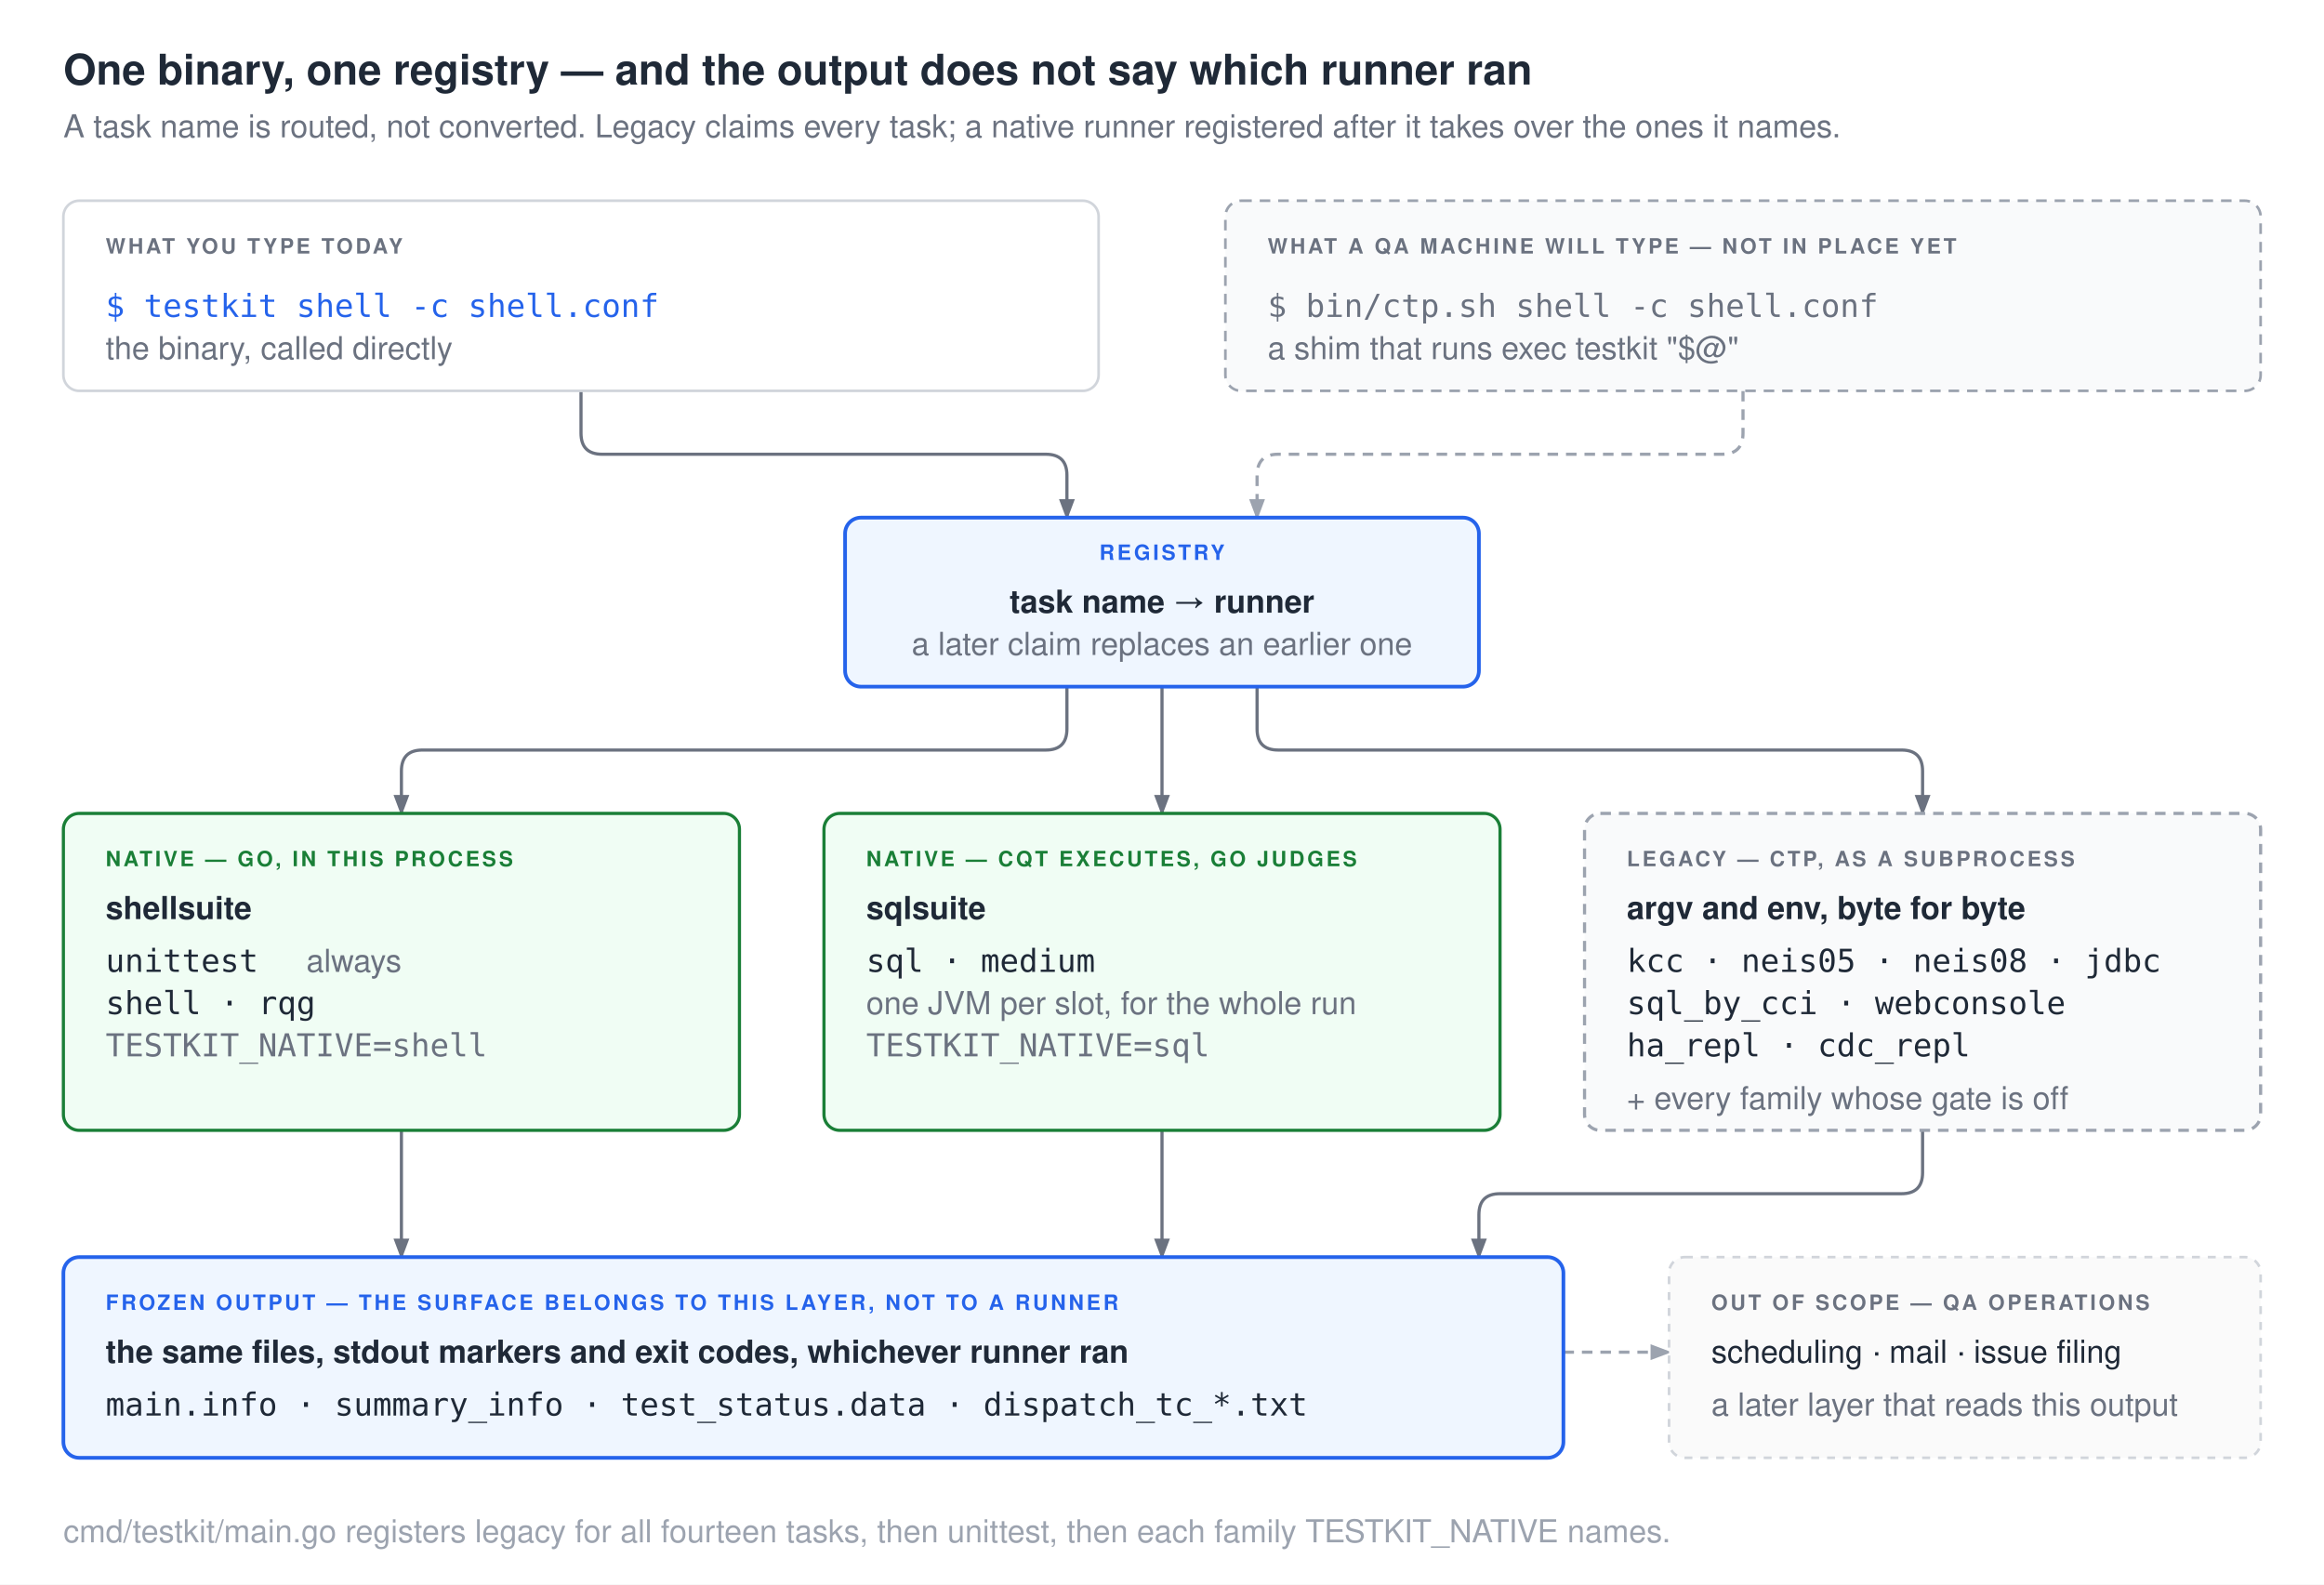
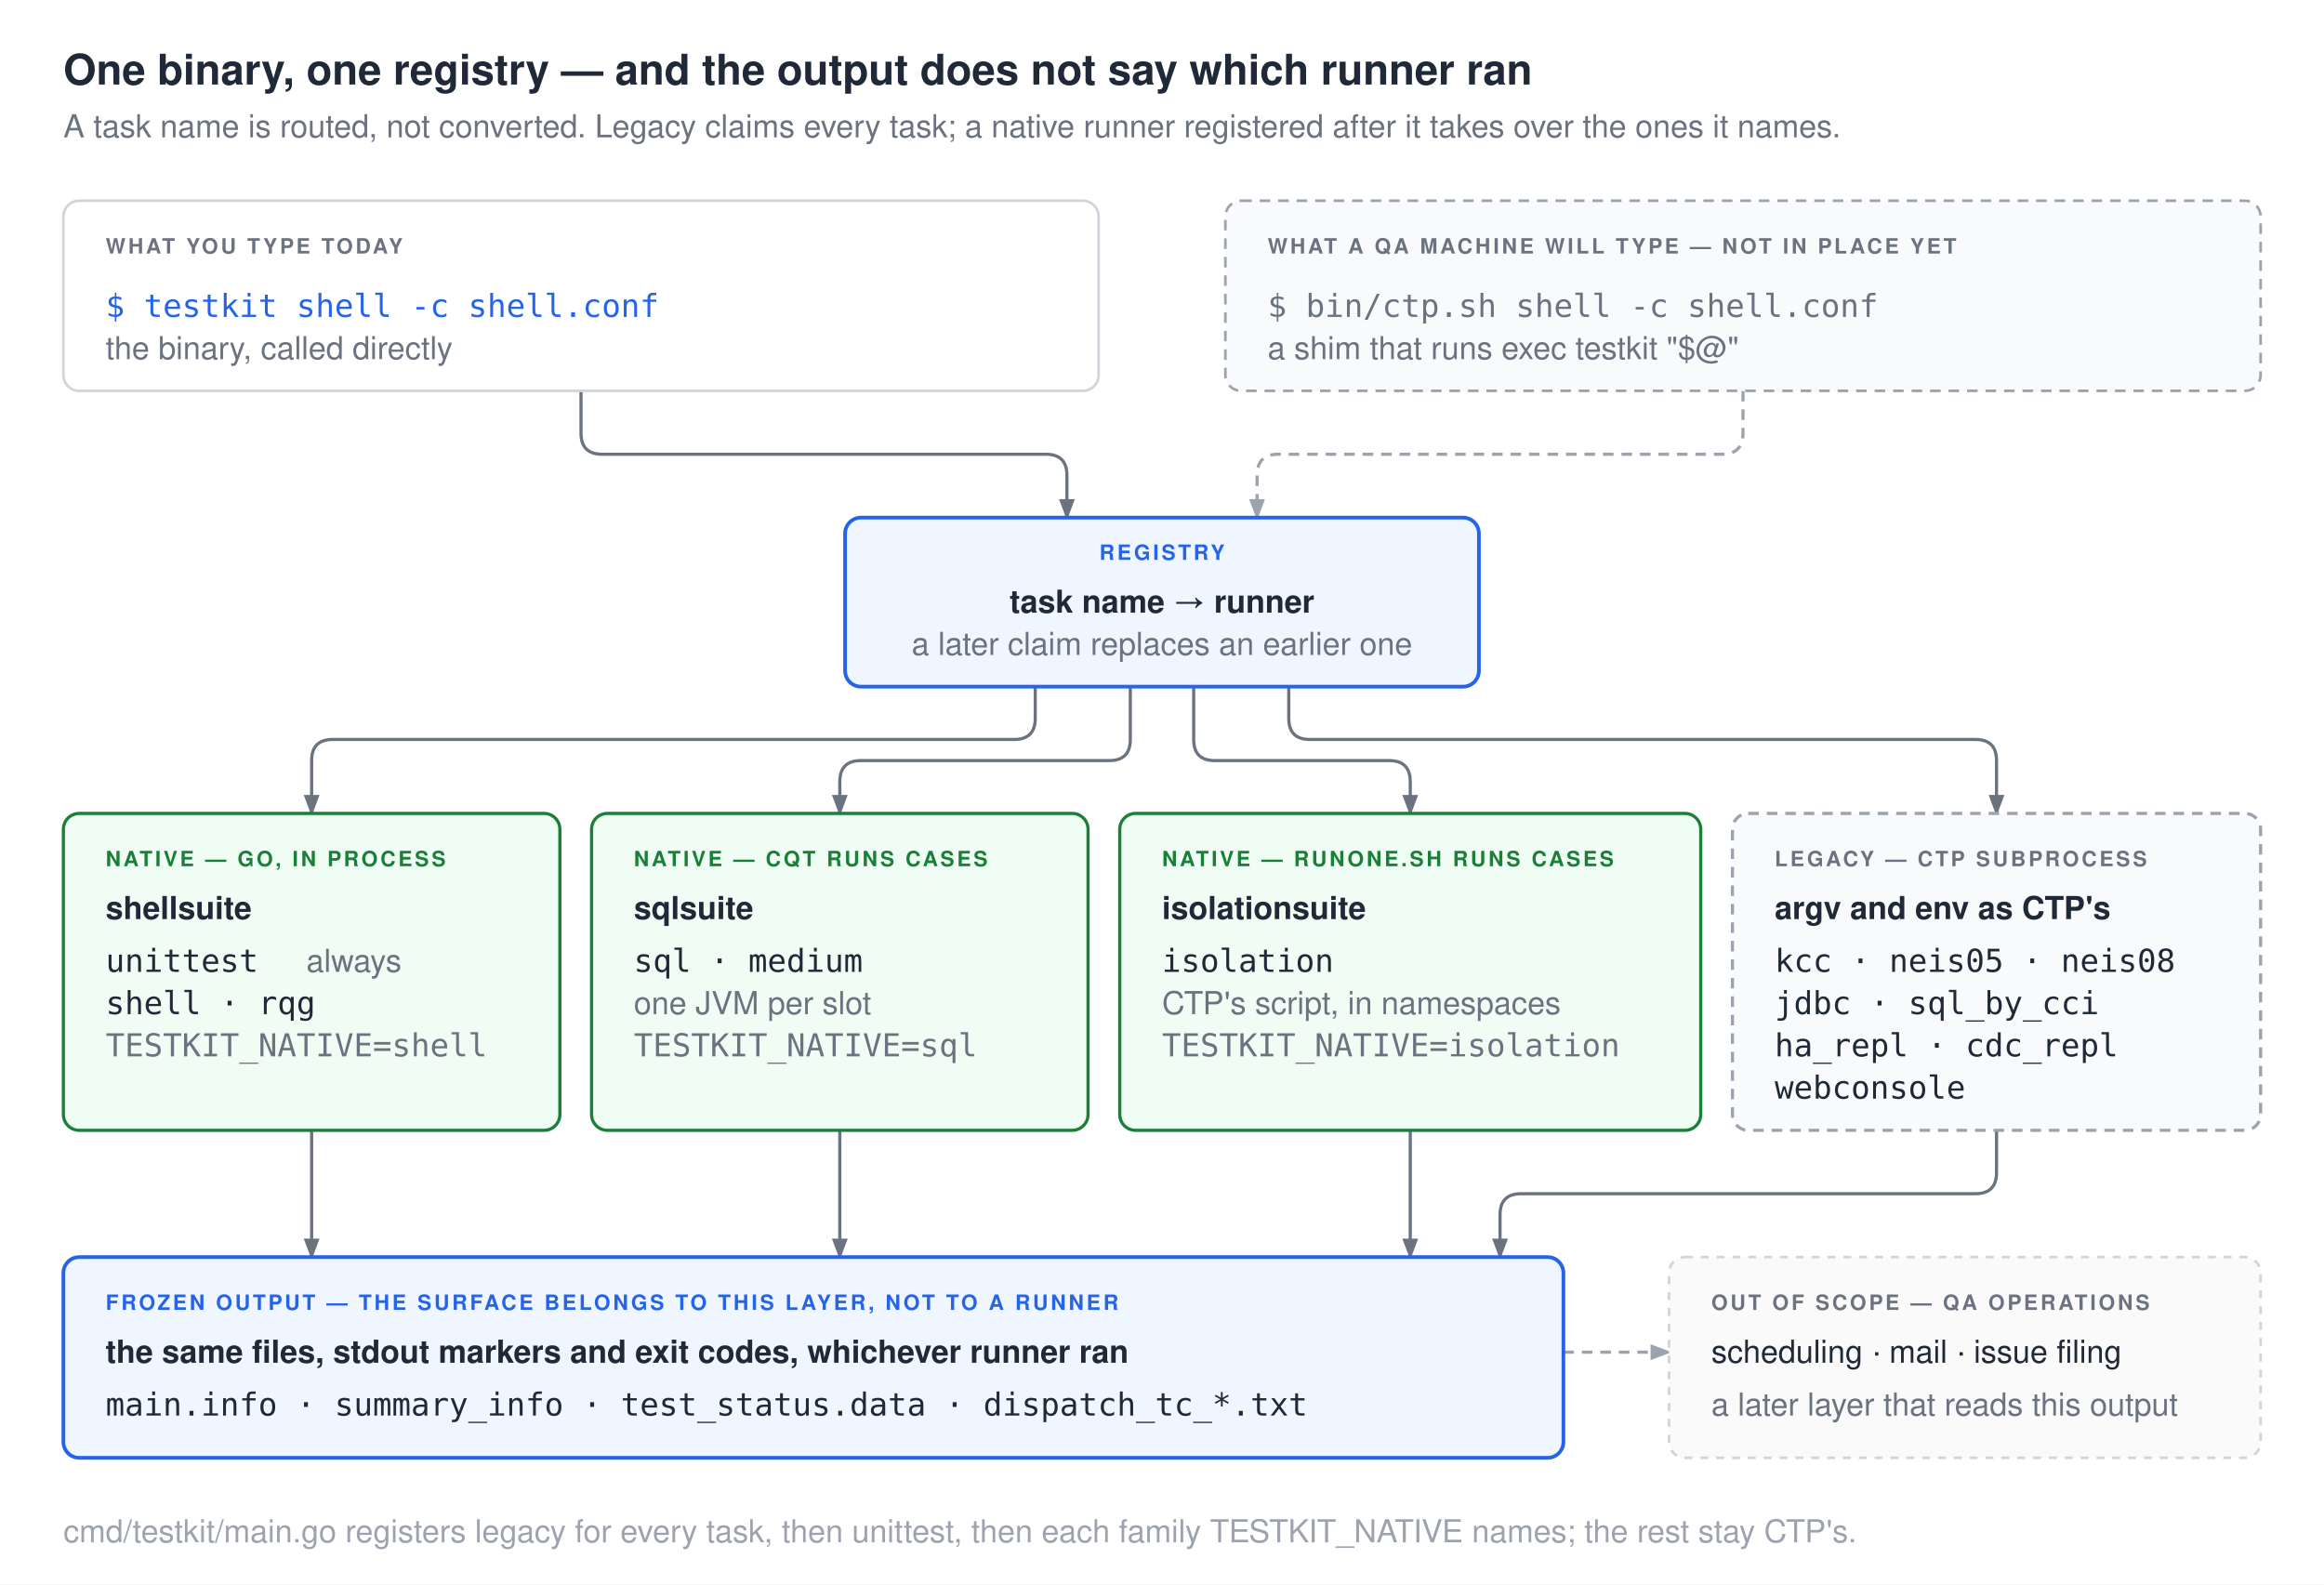
<svg xmlns="http://www.w3.org/2000/svg" viewBox="0 0 880 600" width="880" height="600" font-family="Helvetica, Arial, sans-serif" role="img" aria-labelledby="dispatch-title dispatch-desc">
  <style>
  .ttl{font-size:16px;font-weight:700;fill:#1f2937}
  .sub{font-size:12px;fill:#6b7280}
  .eye{font-size:8px;font-weight:700;fill:#6b7280;letter-spacing:1px}
  .eye-g{font-size:8px;font-weight:700;fill:#1a7f37;letter-spacing:1px}
  .eye-b{font-size:8px;font-weight:700;fill:#2563eb;letter-spacing:1px}
  .name{font-size:12px;font-weight:700;fill:#1f2937}
  .d{font-size:12px;fill:#6b7280}
  .dk{font-size:12px;fill:#1f2937}
  .m{font-size:12px;fill:#1f2937;font-family:"SFMono-Regular",Menlo,Consolas,monospace}
  .mb{font-size:12px;fill:#2563eb;font-family:"SFMono-Regular",Menlo,Consolas,monospace}
  .mm{font-size:12px;fill:#6b7280;font-family:"SFMono-Regular",Menlo,Consolas,monospace}
  .note{font-size:12px;fill:#9ca3af}
  .wire{fill:none;stroke:#6b7280;stroke-width:1.2}
  .wire-d{fill:none;stroke:#9ca3af;stroke-width:1.2;stroke-dasharray:4 3}
</style>
  <defs>
    <marker id="dispatch-arrow" markerUnits="userSpaceOnUse" markerWidth="8" markerHeight="6" refX="7" refY="3" orient="auto">
      <polygon points="0 0, 8 3, 0 6" fill="#6b7280" />
    </marker>
    <marker id="dispatch-arrow-soft" markerUnits="userSpaceOnUse" markerWidth="8" markerHeight="6" refX="7" refY="3" orient="auto">
      <polygon points="0 0, 8 3, 0 6" fill="#9ca3af" />
    </marker>
  </defs>
  <rect x="0" y="0" width="880" height="600" fill="#ffffff" />
  <text class="ttl" x="24" y="32">One binary, one registry — and the output does not say which runner ran</text>
  <text class="sub" x="24" y="52">A task name is routed, not converted. Legacy claims every task; a native runner registered after it takes over the ones it names.</text>
  <path class="wire" d="M220,148 V164 Q220,172 228,172 H396 Q404,172 404,180 V196" marker-end="url(#dispatch-arrow)" />
  <path class="wire-d" d="M660,148 V164 Q660,172 652,172 H484 Q476,172 476,180 V196" marker-end="url(#dispatch-arrow-soft)" />
-   <path class="wire" d="M404,260 V276 Q404,284 396,284 H160 Q152,284 152,292 V308" marker-end="url(#dispatch-arrow)" />
-   <path class="wire" d="M440,260 V308" marker-end="url(#dispatch-arrow)" />
-   <path class="wire" d="M476,260 V276 Q476,284 484,284 H720 Q728,284 728,292 V308" marker-end="url(#dispatch-arrow)" />
-   <path class="wire" d="M152,428 V476" marker-end="url(#dispatch-arrow)" />
-   <path class="wire" d="M440,428 V476" marker-end="url(#dispatch-arrow)" />
-   <path class="wire" d="M728,428 V444 Q728,452 720,452 H568 Q560,452 560,460 V476" marker-end="url(#dispatch-arrow)" />
+   <path class="wire" d="M392,260 V272 Q392,280 384,280 H126 Q118,280 118,288 V308" marker-end="url(#dispatch-arrow)" />
+   <path class="wire" d="M428,260 V280 Q428,288 420,288 H326 Q318,288 318,296 V308" marker-end="url(#dispatch-arrow)" />
+   <path class="wire" d="M452,260 V280 Q452,288 460,288 H526 Q534,288 534,296 V308" marker-end="url(#dispatch-arrow)" />
+   <path class="wire" d="M488,260 V272 Q488,280 496,280 H748 Q756,280 756,288 V308" marker-end="url(#dispatch-arrow)" />
+   <path class="wire" d="M118,428 V476" marker-end="url(#dispatch-arrow)" />
+   <path class="wire" d="M318,428 V476" marker-end="url(#dispatch-arrow)" />
+   <path class="wire" d="M534,428 V476" marker-end="url(#dispatch-arrow)" />
+   <path class="wire" d="M756,428 V444 Q756,452 748,452 H576 Q568,452 568,460 V476" marker-end="url(#dispatch-arrow)" />
  <path class="wire-d" d="M592,512 H632" marker-end="url(#dispatch-arrow-soft)" />
  <rect x="24" y="76" width="392" height="72" rx="6" fill="#ffffff" stroke="#d1d5db" stroke-width="1" />
  <text class="eye" x="40" y="96">WHAT YOU TYPE TODAY</text>
  <text class="mb" x="40" y="120">$ testkit shell -c shell.conf</text>
  <text class="d" x="40" y="136">the binary, called directly</text>
  <rect x="464" y="76" width="392" height="72" rx="6" fill="#f9fafb" stroke="#9ca3af" stroke-width="1" stroke-dasharray="4 3" />
  <text class="eye" x="480" y="96">WHAT A QA MACHINE WILL TYPE — NOT IN PLACE YET</text>
  <text class="mm" x="480" y="120">$ bin/ctp.sh shell -c shell.conf</text>
  <text class="d" x="480" y="136">a shim that runs exec testkit "$@"</text>
  <rect x="320" y="196" width="240" height="64" rx="6" fill="#eff6ff" stroke="#2563eb" stroke-width="1.4" />
  <text class="eye-b" x="440" y="212" text-anchor="middle">REGISTRY</text>
  <text class="name" x="440" y="232" text-anchor="middle">task name → runner</text>
  <text class="d" x="440" y="248" text-anchor="middle">a later claim replaces an earlier one</text>
-   <rect x="24" y="308" width="256" height="120" rx="6" fill="#f0fdf4" stroke="#1a7f37" stroke-width="1.2" />
-   <text class="eye-g" x="40" y="328">NATIVE — GO, IN THIS PROCESS</text>
+   <rect x="24" y="308" width="188" height="120" rx="6" fill="#f0fdf4" stroke="#1a7f37" stroke-width="1.2" />
+   <text class="eye-g" x="40" y="328">NATIVE — GO, IN PROCESS</text>
  <text class="name" x="40" y="348">shellsuite</text>
  <text class="m" x="40" y="368">unittest</text>
  <text class="d" x="116" y="368">always</text>
  <text class="m" x="40" y="384">shell · rqg</text>
  <text class="mm" x="40" y="400">TESTKIT_NATIVE=shell</text>
-   <rect x="312" y="308" width="256" height="120" rx="6" fill="#f0fdf4" stroke="#1a7f37" stroke-width="1.2" />
-   <text class="eye-g" x="328" y="328">NATIVE — CQT EXECUTES, GO JUDGES</text>
-   <text class="name" x="328" y="348">sqlsuite</text>
-   <text class="m" x="328" y="368">sql · medium</text>
-   <text class="d" x="328" y="384">one JVM per slot, for the whole run</text>
-   <text class="mm" x="328" y="400">TESTKIT_NATIVE=sql</text>
-   <rect x="600" y="308" width="256" height="120" rx="6" fill="#f9fafb" stroke="#9ca3af" stroke-width="1.2" stroke-dasharray="4 3" />
-   <text class="eye" x="616" y="328">LEGACY — CTP, AS A SUBPROCESS</text>
-   <text class="name" x="616" y="348">argv and env, byte for byte</text>
-   <text class="m" x="616" y="368">kcc · neis05 · neis08 · jdbc</text>
-   <text class="m" x="616" y="384">sql_by_cci · webconsole</text>
-   <text class="m" x="616" y="400">ha_repl · cdc_repl</text>
-   <text class="d" x="616" y="420">+ every family whose gate is off</text>
+   <rect x="224" y="308" width="188" height="120" rx="6" fill="#f0fdf4" stroke="#1a7f37" stroke-width="1.2" />
+   <text class="eye-g" x="240" y="328">NATIVE — CQT RUNS CASES</text>
+   <text class="name" x="240" y="348">sqlsuite</text>
+   <text class="m" x="240" y="368">sql · medium</text>
+   <text class="d" x="240" y="384">one JVM per slot</text>
+   <text class="mm" x="240" y="400">TESTKIT_NATIVE=sql</text>
+   <rect x="424" y="308" width="220" height="120" rx="6" fill="#f0fdf4" stroke="#1a7f37" stroke-width="1.2" />
+   <text class="eye-g" x="440" y="328">NATIVE — RUNONE.SH RUNS CASES</text>
+   <text class="name" x="440" y="348">isolationsuite</text>
+   <text class="m" x="440" y="368">isolation</text>
+   <text class="d" x="440" y="384">CTP's script, in namespaces</text>
+   <text class="mm" x="440" y="400">TESTKIT_NATIVE=isolation</text>
+   <rect x="656" y="308" width="200" height="120" rx="6" fill="#f9fafb" stroke="#9ca3af" stroke-width="1.2" stroke-dasharray="4 3" />
+   <text class="eye" x="672" y="328">LEGACY — CTP SUBPROCESS</text>
+   <text class="name" x="672" y="348">argv and env as CTP's</text>
+   <text class="m" x="672" y="368">kcc · neis05 · neis08</text>
+   <text class="m" x="672" y="384">jdbc · sql_by_cci</text>
+   <text class="m" x="672" y="400">ha_repl · cdc_repl</text>
+   <text class="m" x="672" y="416">webconsole</text>
  <rect x="24" y="476" width="568" height="76" rx="6" fill="#eff6ff" stroke="#2563eb" stroke-width="1.4" />
  <text class="eye-b" x="40" y="496">FROZEN OUTPUT — THE SURFACE BELONGS TO THIS LAYER, NOT TO A RUNNER</text>
  <text class="name" x="40" y="516">the same files, stdout markers and exit codes, whichever runner ran</text>
  <text class="m" x="40" y="536">main.info · summary_info · test_status.data · dispatch_tc_*.txt</text>
  <rect x="632" y="476" width="224" height="76" rx="6" fill="#fafafa" stroke="#d1d5db" stroke-width="1" stroke-dasharray="3 3" />
  <text class="eye" x="648" y="496">OUT OF SCOPE — QA OPERATIONS</text>
  <text class="dk" x="648" y="516">scheduling · mail · issue filing</text>
  <text class="d" x="648" y="536">a later layer that reads this output</text>
-   <text class="note" x="24" y="584">cmd/testkit/main.go registers legacy for all fourteen tasks, then unittest, then each family TESTKIT_NATIVE names.</text>
+   <text class="note" x="24" y="584">cmd/testkit/main.go registers legacy for every task, then unittest, then each family TESTKIT_NATIVE names; the rest stay CTP's.</text>
</svg>
